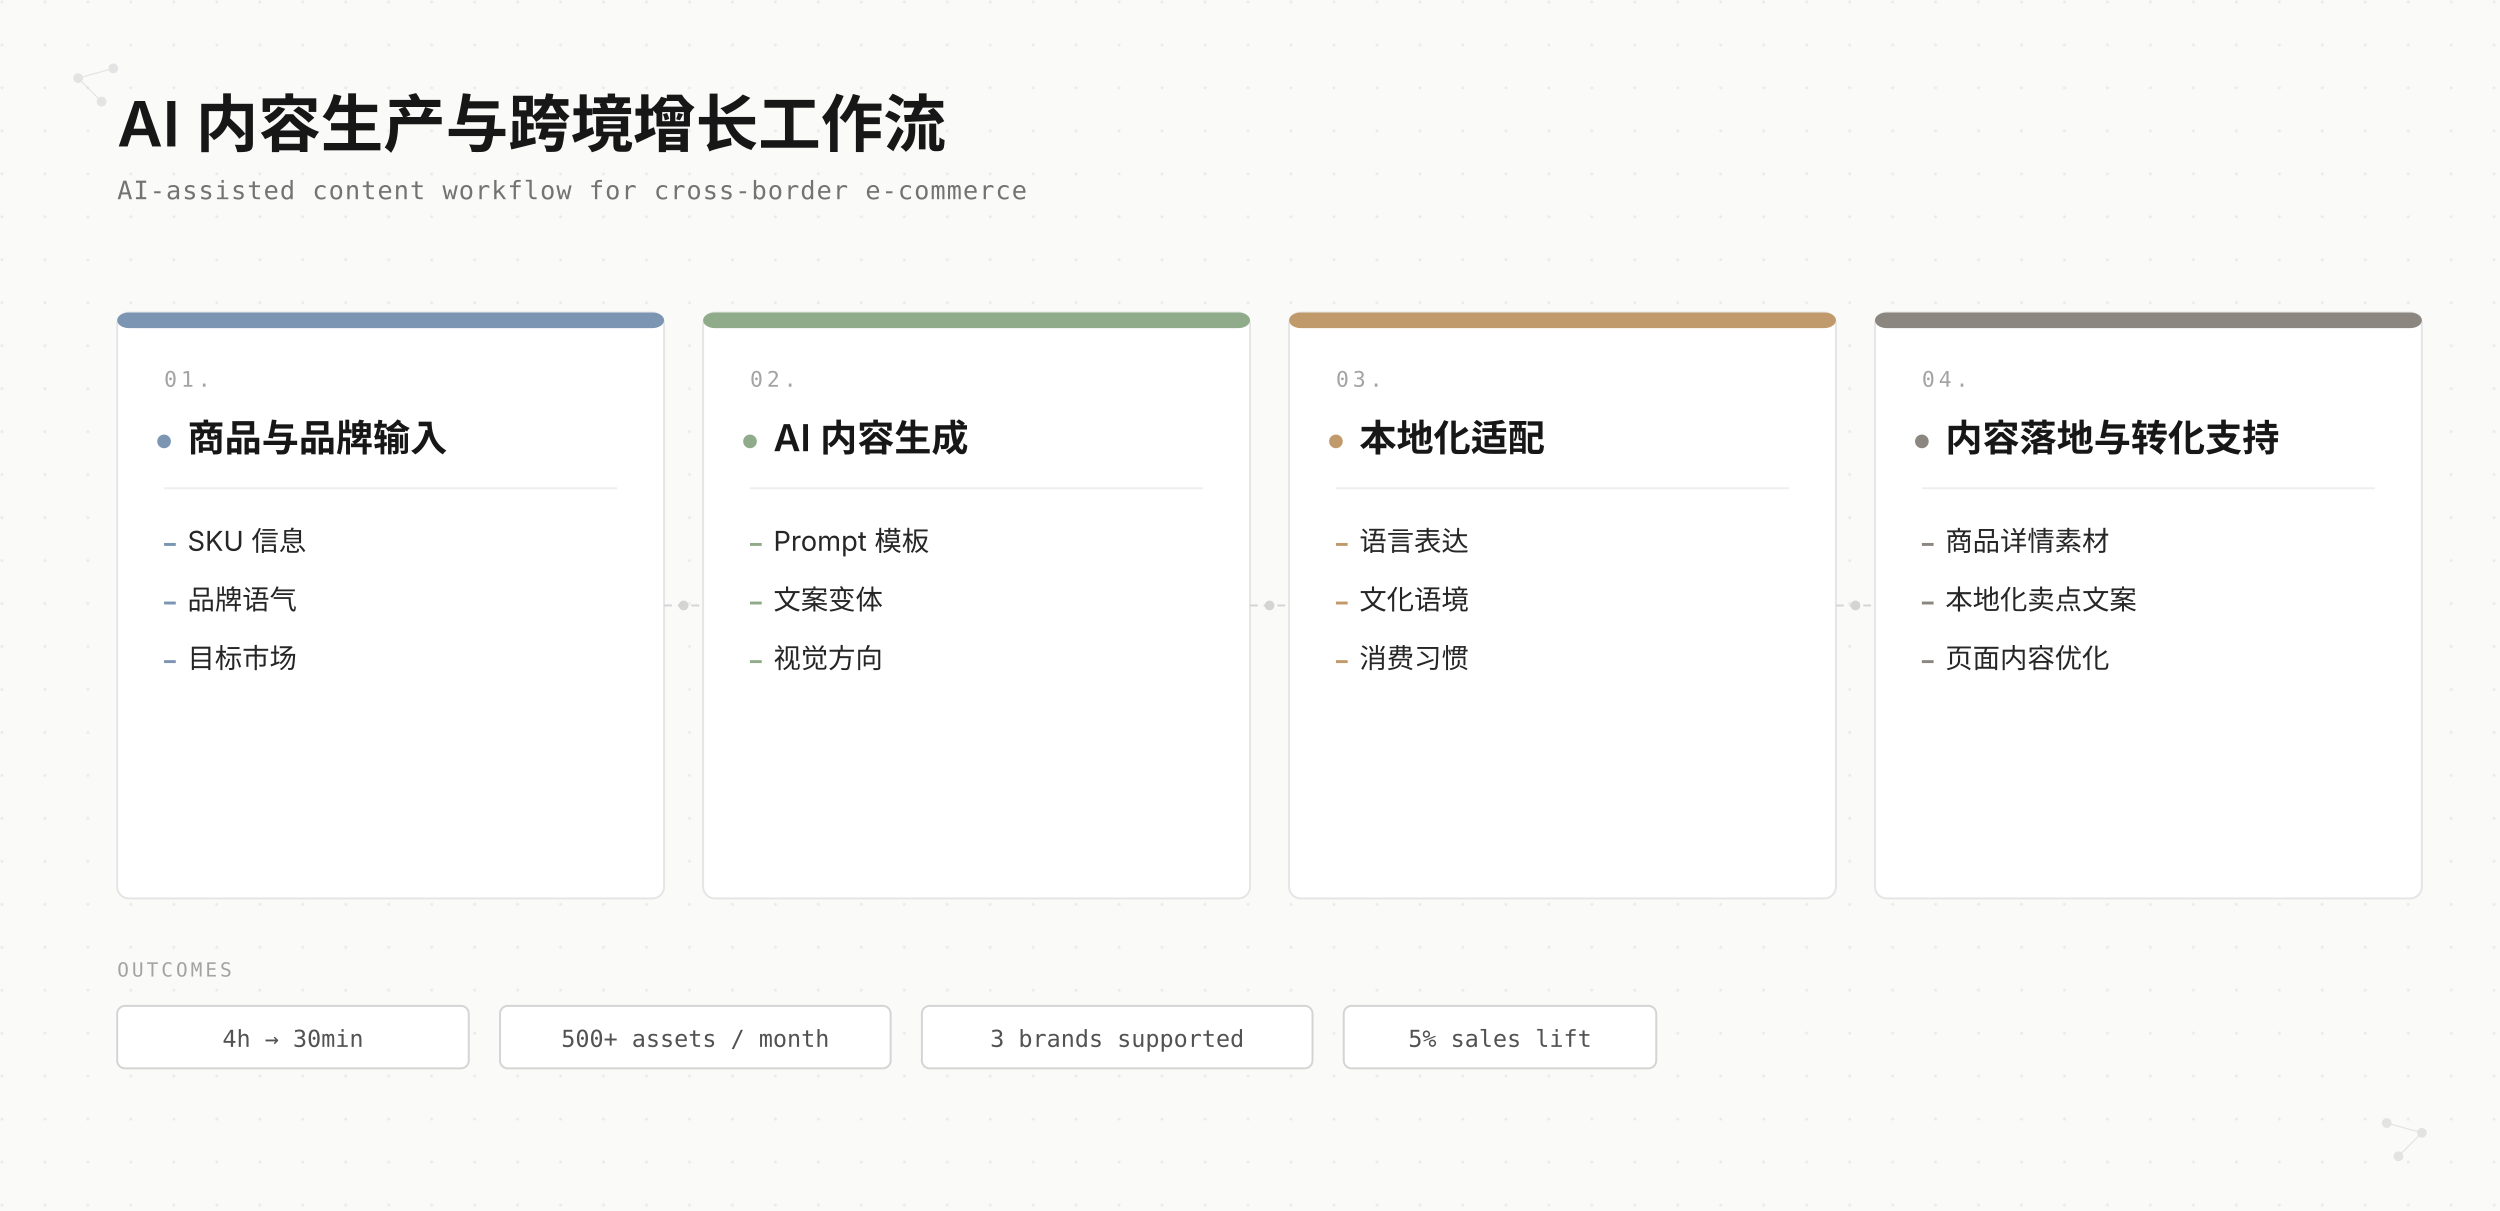
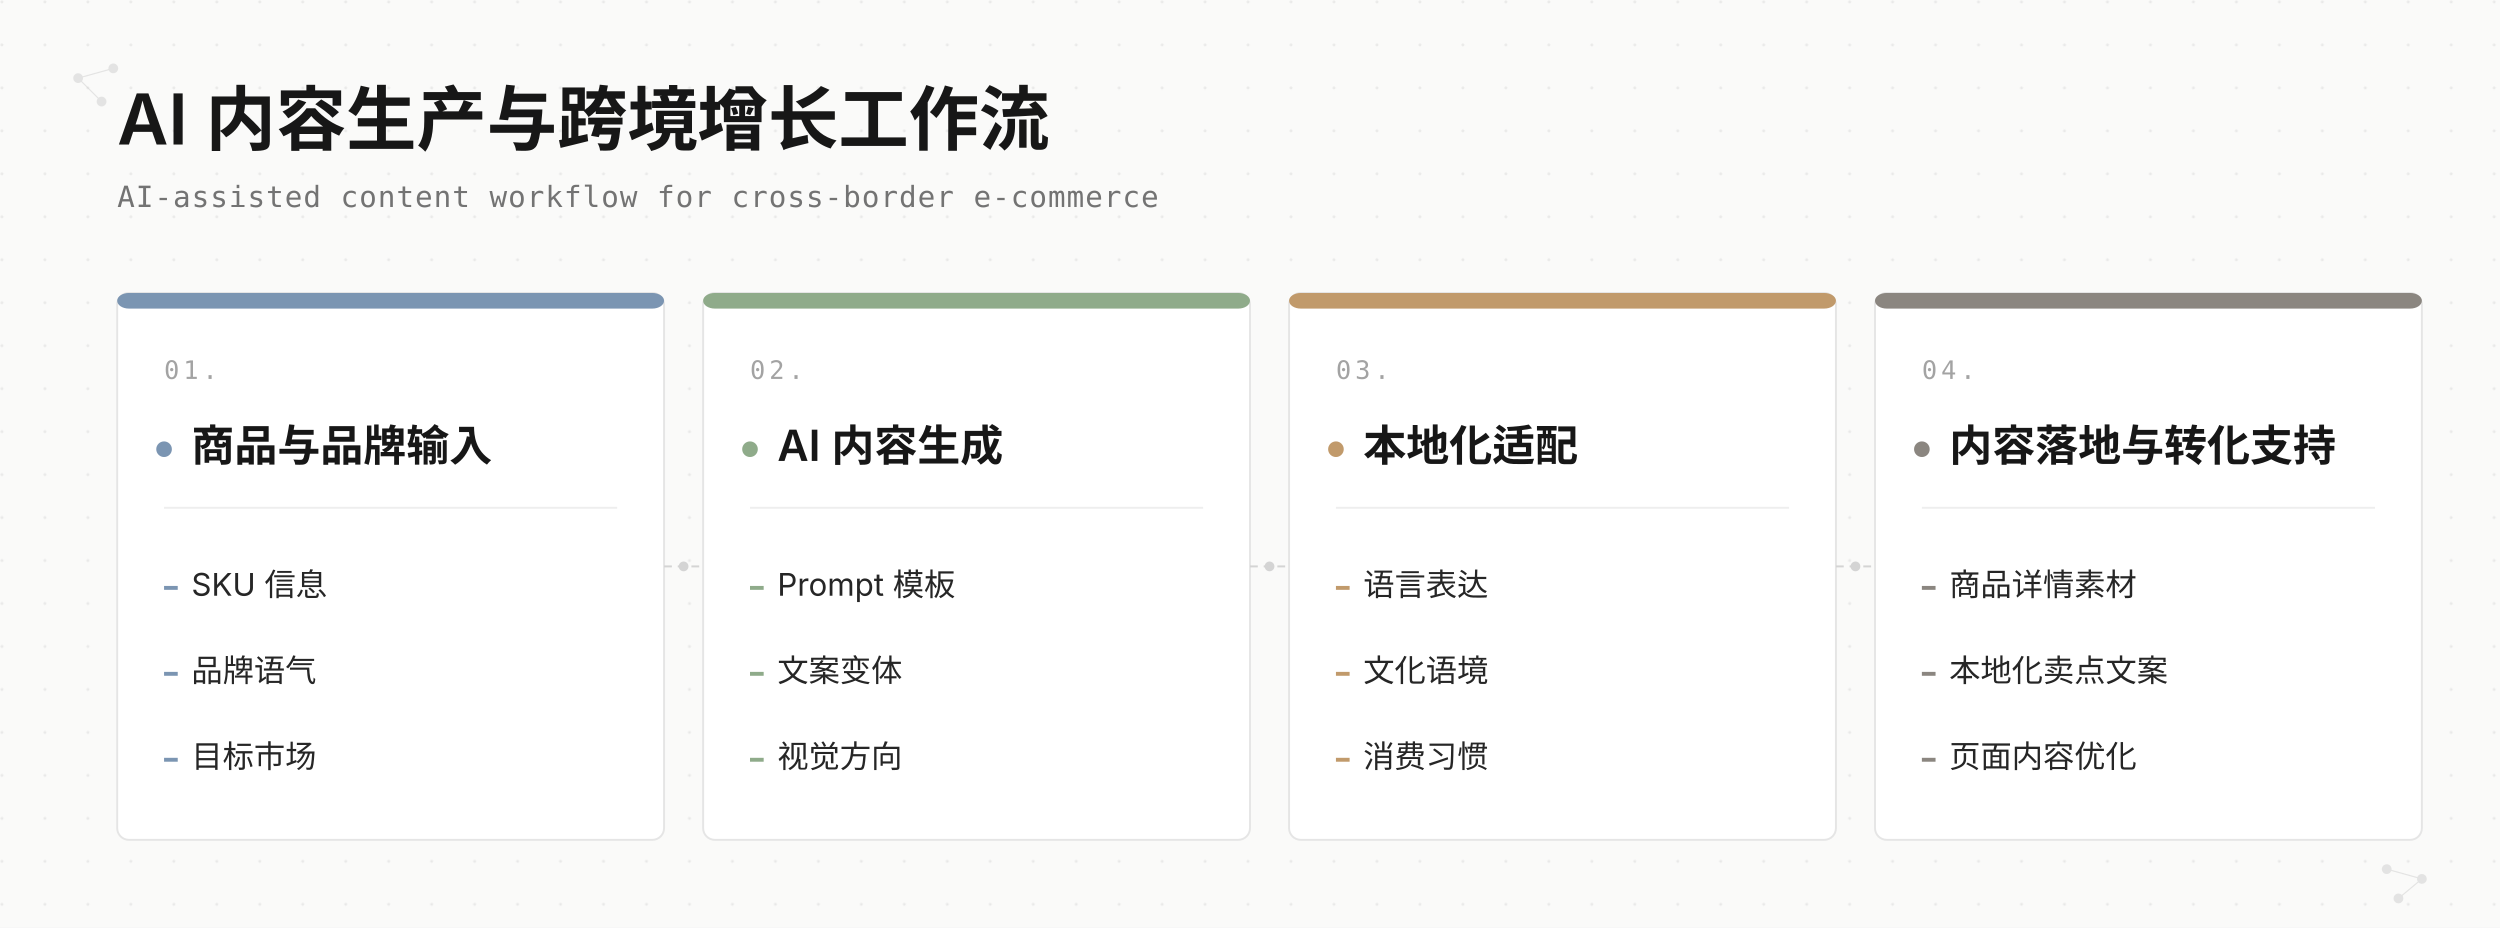
- <svg xmlns="http://www.w3.org/2000/svg" viewBox="0 0 1280 620">
+ <svg xmlns="http://www.w3.org/2000/svg" viewBox="0 0 1280 475">
  <defs>
    <pattern id="dotGrid" width="22" height="22" patternUnits="userSpaceOnUse">
      <circle cx="1" cy="1" r="0.8" fill="#D4D4D4" opacity="0.4" />
    </pattern>
  </defs>
-   <rect width="1280" height="620" fill="#FAFAF9" />
-   <rect width="1280" height="620" fill="url(#dotGrid)" />
+   <rect width="1280" height="475" fill="#FAFAF9" />
+   <rect width="1280" height="475" fill="url(#dotGrid)" />
  <g opacity="0.6">
    <circle cx="40" cy="40" r="2.5" fill="#D4D4D4" />
    <circle cx="58" cy="35" r="2.5" fill="#D4D4D4" />
    <circle cx="52" cy="52" r="2.5" fill="#D4D4D4" />
    <line x1="40" y1="40" x2="58" y2="35" stroke="#D4D4D4" stroke-width="0.6" />
    <line x1="40" y1="40" x2="52" y2="52" stroke="#D4D4D4" stroke-width="0.6" />
  </g>
  <g opacity="0.6">
-     <circle cx="1240" cy="580" r="2.5" fill="#D4D4D4" />
-     <circle cx="1222" cy="575" r="2.5" fill="#D4D4D4" />
-     <circle cx="1228" cy="592" r="2.5" fill="#D4D4D4" />
-     <line x1="1240" y1="580" x2="1222" y2="575" stroke="#D4D4D4" stroke-width="0.6" />
-     <line x1="1240" y1="580" x2="1228" y2="592" stroke="#D4D4D4" stroke-width="0.6" />
+     <circle cx="1240" cy="450" r="2.5" fill="#D4D4D4" />
+     <circle cx="1222" cy="445" r="2.5" fill="#D4D4D4" />
+     <circle cx="1228" cy="460" r="2.5" fill="#D4D4D4" />
+     <line x1="1240" y1="450" x2="1222" y2="445" stroke="#D4D4D4" stroke-width="0.6" />
+     <line x1="1240" y1="450" x2="1228" y2="460" stroke="#D4D4D4" stroke-width="0.6" />
  </g>
-   <text x="60" y="75" font-family="'PingFang SC', 'Microsoft YaHei', 'Hiragino Sans GB', 'Noto Sans SC', system-ui, -apple-system, sans-serif" font-size="32" font-weight="600" fill="#171717">AI 内容生产与跨境增长工作流</text>
-   <text x="60" y="102" font-family="'SF Mono', 'JetBrains Mono', 'Consolas', 'Menlo', monospace" font-size="13" fill="#737373" letter-spacing="0.5">AI-assisted content workflow for cross-border e-commerce</text>
+   <text x="60" y="74" font-family="'PingFang SC', 'Microsoft YaHei', 'Hiragino Sans GB', 'Noto Sans SC', system-ui, -apple-system, sans-serif" font-size="36" font-weight="600" fill="#171717">AI 内容生产与跨境增长工作流</text>
+   <text x="60" y="106" font-family="'SF Mono', 'JetBrains Mono', 'Consolas', 'Menlo', monospace" font-size="15" fill="#737373" letter-spacing="0.5">AI-assisted content workflow for cross-border e-commerce</text>
  <g>
-     <rect x="60" y="160" width="280" height="300" rx="6" fill="#FFFFFF" stroke="#E5E5E5" stroke-width="1" />
-     <rect x="60" y="160" width="280" height="8" rx="6" fill="#7B95B2" />
-     <text x="84" y="198" font-family="'SF Mono', 'JetBrains Mono', 'Consolas', 'Menlo', monospace" font-size="11" fill="#A3A3A3" letter-spacing="2">01.</text>
-     <circle cx="84" cy="226" r="3.5" fill="#7B95B2" />
-     <text x="96" y="231" font-family="'PingFang SC', 'Microsoft YaHei', 'Hiragino Sans GB', 'Noto Sans SC', system-ui, -apple-system, sans-serif" font-size="19" font-weight="600" fill="#171717">商品与品牌输入</text>
-     <line x1="84" y1="250" x2="316" y2="250" stroke="#EEEEEE" stroke-width="1" />
-     <rect x="84" y="278" width="6" height="1.5" fill="#7B95B2" />
-     <text x="96" y="282" font-family="'PingFang SC', 'Microsoft YaHei', 'Hiragino Sans GB', 'Noto Sans SC', system-ui, -apple-system, sans-serif" font-size="14" fill="#262626">SKU 信息</text>
-     <rect x="84" y="308" width="6" height="1.5" fill="#7B95B2" />
-     <text x="96" y="312" font-family="'PingFang SC', 'Microsoft YaHei', 'Hiragino Sans GB', 'Noto Sans SC', system-ui, -apple-system, sans-serif" font-size="14" fill="#262626">品牌语气</text>
-     <rect x="84" y="338" width="6" height="1.5" fill="#7B95B2" />
-     <text x="96" y="342" font-family="'PingFang SC', 'Microsoft YaHei', 'Hiragino Sans GB', 'Noto Sans SC', system-ui, -apple-system, sans-serif" font-size="14" fill="#262626">目标市场</text>
+     <rect x="60" y="150" width="280" height="280" rx="6" fill="#FFFFFF" stroke="#E5E5E5" stroke-width="1" />
+     <rect x="60" y="150" width="280" height="8" rx="6" fill="#7B95B2" />
+     <text x="84" y="194" font-family="'SF Mono', 'JetBrains Mono', 'Consolas', 'Menlo', monospace" font-size="13" fill="#A3A3A3" letter-spacing="2">01.</text>
+     <circle cx="84" cy="230" r="4" fill="#7B95B2" />
+     <text x="98" y="236" font-family="'PingFang SC', 'Microsoft YaHei', 'Hiragino Sans GB', 'Noto Sans SC', system-ui, -apple-system, sans-serif" font-size="22" font-weight="600" fill="#171717">商品与品牌输入</text>
+     <line x1="84" y1="260" x2="316" y2="260" stroke="#EEEEEE" stroke-width="1" />
+     <rect x="84" y="300" width="7" height="2" fill="#7B95B2" />
+     <text x="98" y="305" font-family="'PingFang SC', 'Microsoft YaHei', 'Hiragino Sans GB', 'Noto Sans SC', system-ui, -apple-system, sans-serif" font-size="16" fill="#262626">SKU 信息</text>
+     <rect x="84" y="344" width="7" height="2" fill="#7B95B2" />
+     <text x="98" y="349" font-family="'PingFang SC', 'Microsoft YaHei', 'Hiragino Sans GB', 'Noto Sans SC', system-ui, -apple-system, sans-serif" font-size="16" fill="#262626">品牌语气</text>
+     <rect x="84" y="388" width="7" height="2" fill="#7B95B2" />
+     <text x="98" y="393" font-family="'PingFang SC', 'Microsoft YaHei', 'Hiragino Sans GB', 'Noto Sans SC', system-ui, -apple-system, sans-serif" font-size="16" fill="#262626">目标市场</text>
  </g>
-   <line x1="340" y1="310" x2="360" y2="310" stroke="#D4D4D4" stroke-width="1" stroke-dasharray="4,3" />
-   <circle cx="350" cy="310" r="2.5" fill="#D4D4D4" />
+   <line x1="340" y1="290" x2="360" y2="290" stroke="#D4D4D4" stroke-width="1" stroke-dasharray="4,3" />
+   <circle cx="350" cy="290" r="2.5" fill="#D4D4D4" />
  <g>
-     <rect x="360" y="160" width="280" height="300" rx="6" fill="#FFFFFF" stroke="#E5E5E5" stroke-width="1" />
-     <rect x="360" y="160" width="280" height="8" rx="6" fill="#8FAB8A" />
-     <text x="384" y="198" font-family="'SF Mono', 'JetBrains Mono', 'Consolas', 'Menlo', monospace" font-size="11" fill="#A3A3A3" letter-spacing="2">02.</text>
-     <circle cx="384" cy="226" r="3.5" fill="#8FAB8A" />
-     <text x="396" y="231" font-family="'PingFang SC', 'Microsoft YaHei', 'Hiragino Sans GB', 'Noto Sans SC', system-ui, -apple-system, sans-serif" font-size="19" font-weight="600" fill="#171717">AI 内容生成</text>
-     <line x1="384" y1="250" x2="616" y2="250" stroke="#EEEEEE" stroke-width="1" />
-     <rect x="384" y="278" width="6" height="1.5" fill="#8FAB8A" />
-     <text x="396" y="282" font-family="'PingFang SC', 'Microsoft YaHei', 'Hiragino Sans GB', 'Noto Sans SC', system-ui, -apple-system, sans-serif" font-size="14" fill="#262626">Prompt 模板</text>
-     <rect x="384" y="308" width="6" height="1.5" fill="#8FAB8A" />
-     <text x="396" y="312" font-family="'PingFang SC', 'Microsoft YaHei', 'Hiragino Sans GB', 'Noto Sans SC', system-ui, -apple-system, sans-serif" font-size="14" fill="#262626">文案变体</text>
-     <rect x="384" y="338" width="6" height="1.5" fill="#8FAB8A" />
-     <text x="396" y="342" font-family="'PingFang SC', 'Microsoft YaHei', 'Hiragino Sans GB', 'Noto Sans SC', system-ui, -apple-system, sans-serif" font-size="14" fill="#262626">视觉方向</text>
+     <rect x="360" y="150" width="280" height="280" rx="6" fill="#FFFFFF" stroke="#E5E5E5" stroke-width="1" />
+     <rect x="360" y="150" width="280" height="8" rx="6" fill="#8FAB8A" />
+     <text x="384" y="194" font-family="'SF Mono', 'JetBrains Mono', 'Consolas', 'Menlo', monospace" font-size="13" fill="#A3A3A3" letter-spacing="2">02.</text>
+     <circle cx="384" cy="230" r="4" fill="#8FAB8A" />
+     <text x="398" y="236" font-family="'PingFang SC', 'Microsoft YaHei', 'Hiragino Sans GB', 'Noto Sans SC', system-ui, -apple-system, sans-serif" font-size="22" font-weight="600" fill="#171717">AI 内容生成</text>
+     <line x1="384" y1="260" x2="616" y2="260" stroke="#EEEEEE" stroke-width="1" />
+     <rect x="384" y="300" width="7" height="2" fill="#8FAB8A" />
+     <text x="398" y="305" font-family="'PingFang SC', 'Microsoft YaHei', 'Hiragino Sans GB', 'Noto Sans SC', system-ui, -apple-system, sans-serif" font-size="16" fill="#262626">Prompt 模板</text>
+     <rect x="384" y="344" width="7" height="2" fill="#8FAB8A" />
+     <text x="398" y="349" font-family="'PingFang SC', 'Microsoft YaHei', 'Hiragino Sans GB', 'Noto Sans SC', system-ui, -apple-system, sans-serif" font-size="16" fill="#262626">文案变体</text>
+     <rect x="384" y="388" width="7" height="2" fill="#8FAB8A" />
+     <text x="398" y="393" font-family="'PingFang SC', 'Microsoft YaHei', 'Hiragino Sans GB', 'Noto Sans SC', system-ui, -apple-system, sans-serif" font-size="16" fill="#262626">视觉方向</text>
  </g>
-   <line x1="640" y1="310" x2="660" y2="310" stroke="#D4D4D4" stroke-width="1" stroke-dasharray="4,3" />
-   <circle cx="650" cy="310" r="2.5" fill="#D4D4D4" />
+   <line x1="640" y1="290" x2="660" y2="290" stroke="#D4D4D4" stroke-width="1" stroke-dasharray="4,3" />
+   <circle cx="650" cy="290" r="2.5" fill="#D4D4D4" />
  <g>
-     <rect x="660" y="160" width="280" height="300" rx="6" fill="#FFFFFF" stroke="#E5E5E5" stroke-width="1" />
-     <rect x="660" y="160" width="280" height="8" rx="6" fill="#C19A6B" />
-     <text x="684" y="198" font-family="'SF Mono', 'JetBrains Mono', 'Consolas', 'Menlo', monospace" font-size="11" fill="#A3A3A3" letter-spacing="2">03.</text>
-     <circle cx="684" cy="226" r="3.5" fill="#C19A6B" />
-     <text x="696" y="231" font-family="'PingFang SC', 'Microsoft YaHei', 'Hiragino Sans GB', 'Noto Sans SC', system-ui, -apple-system, sans-serif" font-size="19" font-weight="600" fill="#171717">本地化适配</text>
-     <line x1="684" y1="250" x2="916" y2="250" stroke="#EEEEEE" stroke-width="1" />
-     <rect x="684" y="278" width="6" height="1.5" fill="#C19A6B" />
-     <text x="696" y="282" font-family="'PingFang SC', 'Microsoft YaHei', 'Hiragino Sans GB', 'Noto Sans SC', system-ui, -apple-system, sans-serif" font-size="14" fill="#262626">语言表达</text>
-     <rect x="684" y="308" width="6" height="1.5" fill="#C19A6B" />
-     <text x="696" y="312" font-family="'PingFang SC', 'Microsoft YaHei', 'Hiragino Sans GB', 'Noto Sans SC', system-ui, -apple-system, sans-serif" font-size="14" fill="#262626">文化语境</text>
-     <rect x="684" y="338" width="6" height="1.5" fill="#C19A6B" />
-     <text x="696" y="342" font-family="'PingFang SC', 'Microsoft YaHei', 'Hiragino Sans GB', 'Noto Sans SC', system-ui, -apple-system, sans-serif" font-size="14" fill="#262626">消费习惯</text>
+     <rect x="660" y="150" width="280" height="280" rx="6" fill="#FFFFFF" stroke="#E5E5E5" stroke-width="1" />
+     <rect x="660" y="150" width="280" height="8" rx="6" fill="#C19A6B" />
+     <text x="684" y="194" font-family="'SF Mono', 'JetBrains Mono', 'Consolas', 'Menlo', monospace" font-size="13" fill="#A3A3A3" letter-spacing="2">03.</text>
+     <circle cx="684" cy="230" r="4" fill="#C19A6B" />
+     <text x="698" y="236" font-family="'PingFang SC', 'Microsoft YaHei', 'Hiragino Sans GB', 'Noto Sans SC', system-ui, -apple-system, sans-serif" font-size="22" font-weight="600" fill="#171717">本地化适配</text>
+     <line x1="684" y1="260" x2="916" y2="260" stroke="#EEEEEE" stroke-width="1" />
+     <rect x="684" y="300" width="7" height="2" fill="#C19A6B" />
+     <text x="698" y="305" font-family="'PingFang SC', 'Microsoft YaHei', 'Hiragino Sans GB', 'Noto Sans SC', system-ui, -apple-system, sans-serif" font-size="16" fill="#262626">语言表达</text>
+     <rect x="684" y="344" width="7" height="2" fill="#C19A6B" />
+     <text x="698" y="349" font-family="'PingFang SC', 'Microsoft YaHei', 'Hiragino Sans GB', 'Noto Sans SC', system-ui, -apple-system, sans-serif" font-size="16" fill="#262626">文化语境</text>
+     <rect x="684" y="388" width="7" height="2" fill="#C19A6B" />
+     <text x="698" y="393" font-family="'PingFang SC', 'Microsoft YaHei', 'Hiragino Sans GB', 'Noto Sans SC', system-ui, -apple-system, sans-serif" font-size="16" fill="#262626">消费习惯</text>
  </g>
-   <line x1="940" y1="310" x2="960" y2="310" stroke="#D4D4D4" stroke-width="1" stroke-dasharray="4,3" />
-   <circle cx="950" cy="310" r="2.5" fill="#D4D4D4" />
+   <line x1="940" y1="290" x2="960" y2="290" stroke="#D4D4D4" stroke-width="1" stroke-dasharray="4,3" />
+   <circle cx="950" cy="290" r="2.5" fill="#D4D4D4" />
  <g>
-     <rect x="960" y="160" width="280" height="300" rx="6" fill="#FFFFFF" stroke="#E5E5E5" stroke-width="1" />
-     <rect x="960" y="160" width="280" height="8" rx="6" fill="#8B8680" />
-     <text x="984" y="198" font-family="'SF Mono', 'JetBrains Mono', 'Consolas', 'Menlo', monospace" font-size="11" fill="#A3A3A3" letter-spacing="2">04.</text>
-     <circle cx="984" cy="226" r="3.5" fill="#8B8680" />
-     <text x="996" y="231" font-family="'PingFang SC', 'Microsoft YaHei', 'Hiragino Sans GB', 'Noto Sans SC', system-ui, -apple-system, sans-serif" font-size="19" font-weight="600" fill="#171717">内容落地与转化支持</text>
-     <line x1="984" y1="250" x2="1216" y2="250" stroke="#EEEEEE" stroke-width="1" />
-     <rect x="984" y="278" width="6" height="1.5" fill="#8B8680" />
-     <text x="996" y="282" font-family="'PingFang SC', 'Microsoft YaHei', 'Hiragino Sans GB', 'Noto Sans SC', system-ui, -apple-system, sans-serif" font-size="14" fill="#262626">商品详情素材</text>
-     <rect x="984" y="308" width="6" height="1.5" fill="#8B8680" />
-     <text x="996" y="312" font-family="'PingFang SC', 'Microsoft YaHei', 'Hiragino Sans GB', 'Noto Sans SC', system-ui, -apple-system, sans-serif" font-size="14" fill="#262626">本地化卖点文案</text>
-     <rect x="984" y="338" width="6" height="1.5" fill="#8B8680" />
-     <text x="996" y="342" font-family="'PingFang SC', 'Microsoft YaHei', 'Hiragino Sans GB', 'Noto Sans SC', system-ui, -apple-system, sans-serif" font-size="14" fill="#262626">页面内容优化</text>
-   </g>
-   <text x="60" y="500" font-family="'SF Mono', 'JetBrains Mono', 'Consolas', 'Menlo', monospace" font-size="10" fill="#A3A3A3" letter-spacing="1.5" text-transform="uppercase">OUTCOMES</text>
-   <g>
-     <rect x="60" y="515" width="180" height="32" rx="4" fill="#FFFFFF" stroke="#D4D4D4" stroke-width="1" />
-     <text x="150" y="536" font-family="'SF Mono', 'JetBrains Mono', 'Consolas', 'Menlo', monospace" font-size="12" fill="#525252" text-anchor="middle">4h → 30min</text>
-   </g>
-   <g>
-     <rect x="256" y="515" width="200" height="32" rx="4" fill="#FFFFFF" stroke="#D4D4D4" stroke-width="1" />
-     <text x="356" y="536" font-family="'SF Mono', 'JetBrains Mono', 'Consolas', 'Menlo', monospace" font-size="12" fill="#525252" text-anchor="middle">500+ assets / month</text>
-   </g>
-   <g>
-     <rect x="472" y="515" width="200" height="32" rx="4" fill="#FFFFFF" stroke="#D4D4D4" stroke-width="1" />
-     <text x="572" y="536" font-family="'SF Mono', 'JetBrains Mono', 'Consolas', 'Menlo', monospace" font-size="12" fill="#525252" text-anchor="middle">3 brands supported</text>
-   </g>
-   <g>
-     <rect x="688" y="515" width="160" height="32" rx="4" fill="#FFFFFF" stroke="#D4D4D4" stroke-width="1" />
-     <text x="768" y="536" font-family="'SF Mono', 'JetBrains Mono', 'Consolas', 'Menlo', monospace" font-size="12" fill="#525252" text-anchor="middle">5% sales lift</text>
+     <rect x="960" y="150" width="280" height="280" rx="6" fill="#FFFFFF" stroke="#E5E5E5" stroke-width="1" />
+     <rect x="960" y="150" width="280" height="8" rx="6" fill="#8B8680" />
+     <text x="984" y="194" font-family="'SF Mono', 'JetBrains Mono', 'Consolas', 'Menlo', monospace" font-size="13" fill="#A3A3A3" letter-spacing="2">04.</text>
+     <circle cx="984" cy="230" r="4" fill="#8B8680" />
+     <text x="998" y="236" font-family="'PingFang SC', 'Microsoft YaHei', 'Hiragino Sans GB', 'Noto Sans SC', system-ui, -apple-system, sans-serif" font-size="22" font-weight="600" fill="#171717">内容落地与转化支持</text>
+     <line x1="984" y1="260" x2="1216" y2="260" stroke="#EEEEEE" stroke-width="1" />
+     <rect x="984" y="300" width="7" height="2" fill="#8B8680" />
+     <text x="998" y="305" font-family="'PingFang SC', 'Microsoft YaHei', 'Hiragino Sans GB', 'Noto Sans SC', system-ui, -apple-system, sans-serif" font-size="16" fill="#262626">商品详情素材</text>
+     <rect x="984" y="344" width="7" height="2" fill="#8B8680" />
+     <text x="998" y="349" font-family="'PingFang SC', 'Microsoft YaHei', 'Hiragino Sans GB', 'Noto Sans SC', system-ui, -apple-system, sans-serif" font-size="16" fill="#262626">本地化卖点文案</text>
+     <rect x="984" y="388" width="7" height="2" fill="#8B8680" />
+     <text x="998" y="393" font-family="'PingFang SC', 'Microsoft YaHei', 'Hiragino Sans GB', 'Noto Sans SC', system-ui, -apple-system, sans-serif" font-size="16" fill="#262626">页面内容优化</text>
  </g>
</svg>
